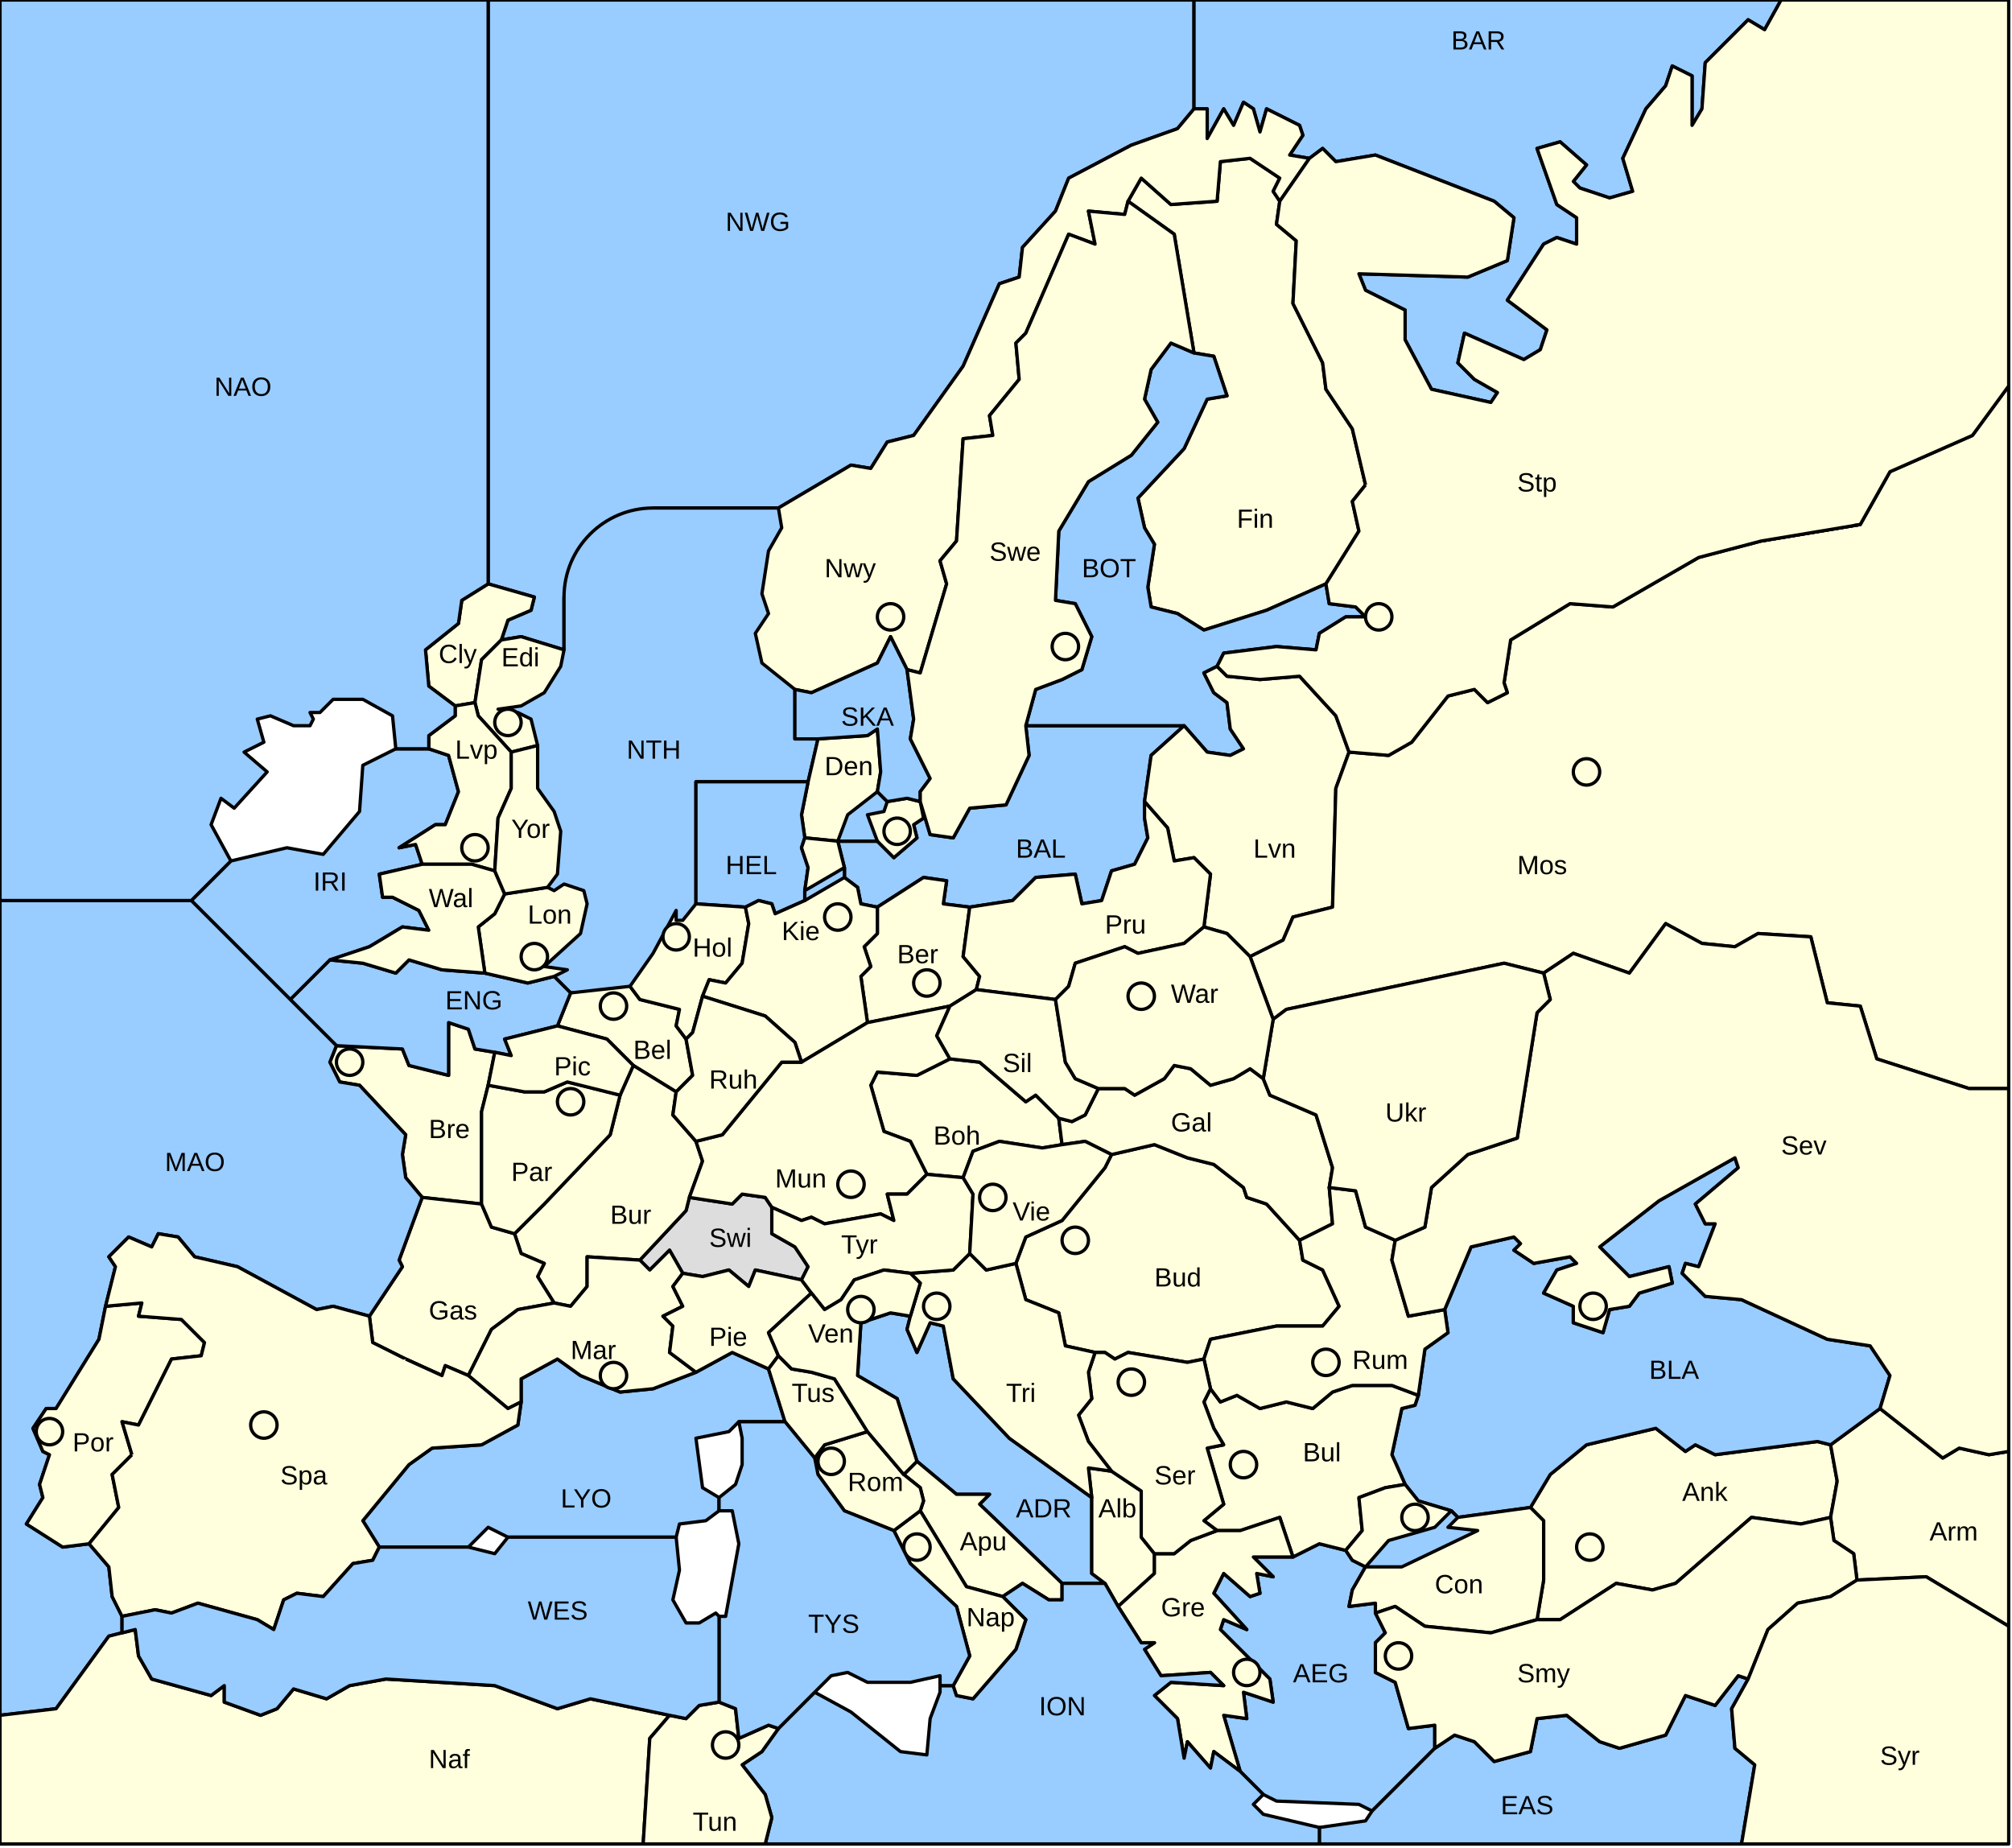
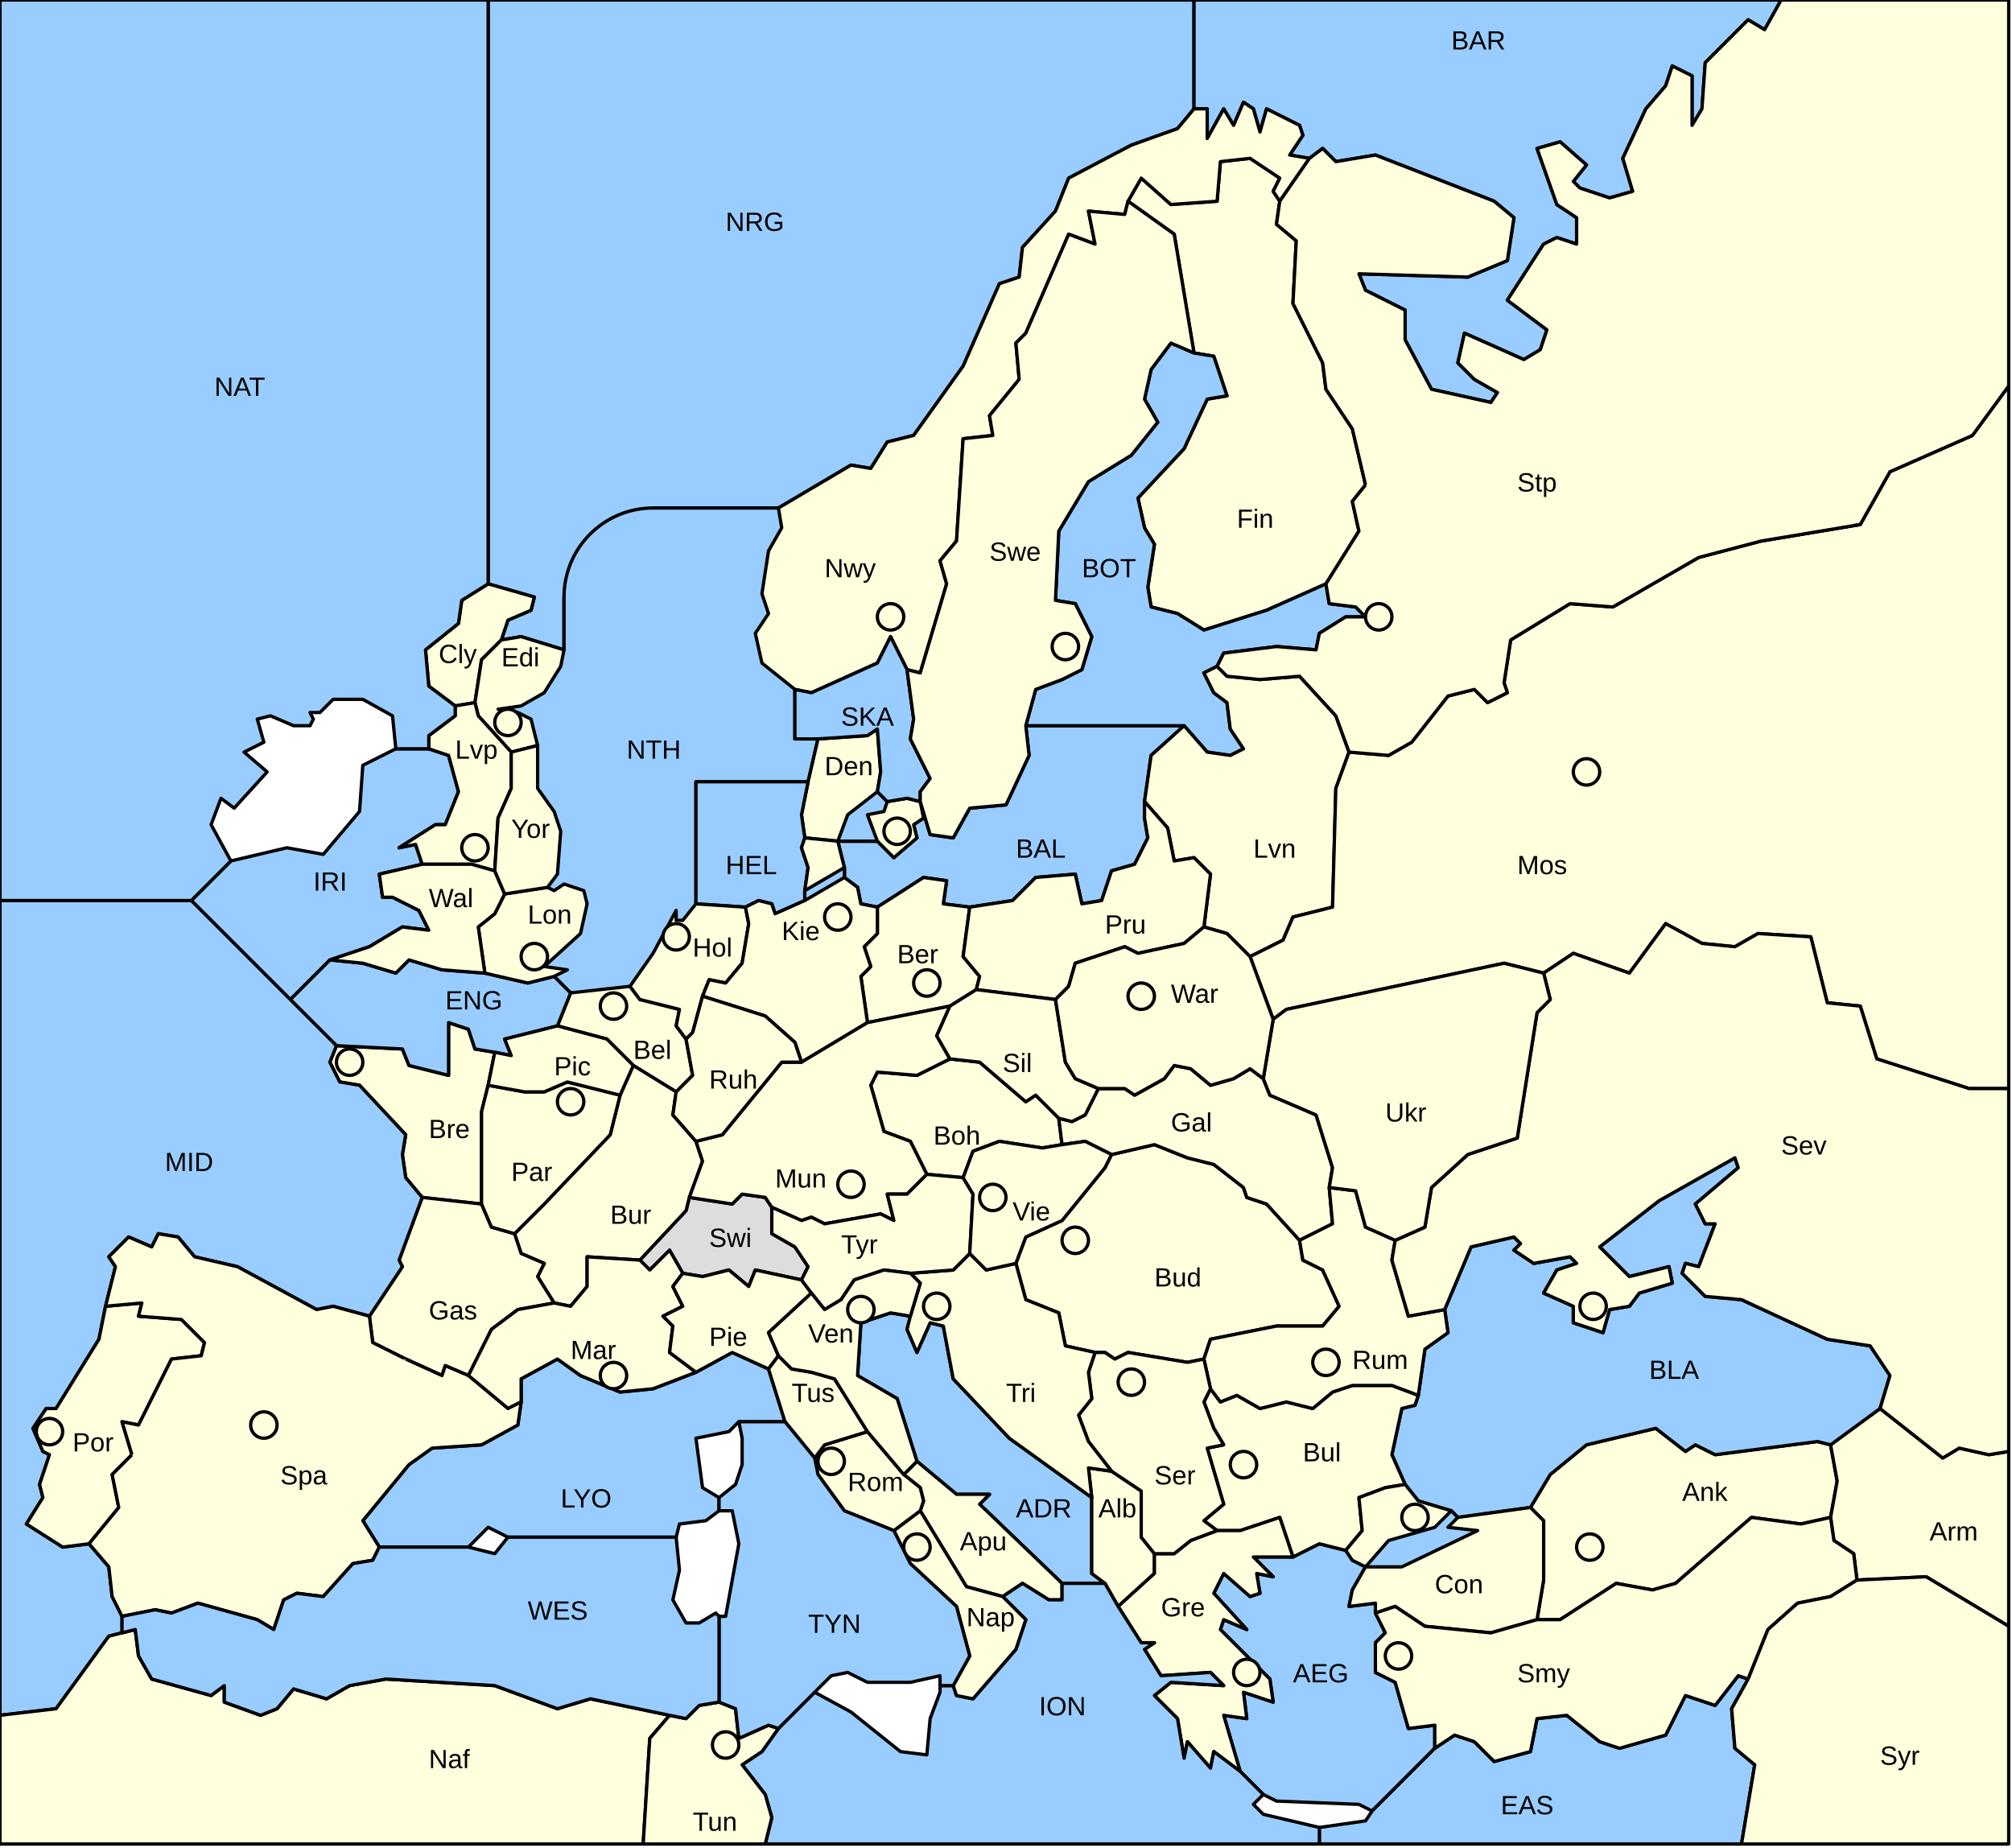
<svg xmlns="http://www.w3.org/2000/svg" xmlns:xlink="http://www.w3.org/1999/xlink" id="mapSvgTag" viewBox="0 0 610 560">
  <defs>
    <style type="text/css">

    .l, .Unowned {fill:#FFFFDD; stroke:black; stroke-linejoin:round}
    .w           {fill:#99CCFF; stroke:black; stroke-linejoin:round}
    .s           {fill:#DDDDDD; stroke:black; stroke-linejoin:round}

    text        {font-family:Arial,Helvetica,sans-serif; font-size:8px}

    .austria    {fill:#FF0000; stroke:black}
    .england    {fill:#0000FF; stroke:black}
    .france     {fill:#00FFFF; stroke:black}
    .germany    {fill:#808080; stroke:black}
    .italy      {fill:#00FF00; stroke:black}
    .russia     {fill:#008000; stroke:black}
    .turkey     {fill:#FFFF00; stroke:black}

    .austria-order {stroke:#FF0000}
    .england-order {stroke:#0000FF}
    .france-order  {stroke:#00FFFF}
    .germany-order {stroke:#808080}
    .italy-order   {stroke:#00FF00}
    .russia-order  {stroke:#008000}
    .turkey-order  {stroke:#FFFF00}

    .order-border  {stroke:black; stroke-width:1.8; fill:none}

    .support           {stroke:#bbbbbb; fill:none}
    .support-arrowhead {stroke:#bbbbbb; fill:#bbbbbb}

</style>
    <marker id="attack-arrow" markerWidth="10" markerHeight="10" refX="8" refY="3" orient="auto" markerUnits="strokeWidth">
      <path d="M0,0 L0,6 L9,3 z" />
    </marker>
    <marker id="support-arrow" markerWidth="10" markerHeight="10" refX="8" refY="3" orient="auto" markerUnits="strokeWidth">
      <path d="M0,0 L0,6 L9,3 z" class="support-arrowhead" />
    </marker>
  </defs>
-   <g title="nwg">
+   <g title="nrg">
    <polygon class="w" points="362,33 357,39 343,44 324,54 320,64 310,75 309,84 303,86 292,111 277,132 269,134 264,142 258,141 236,154 198,154 171,181 171,197 158,193 152,194 154,188 161,185 162,181         148,177 148,0 362,0" />
-     <text x="220" y="70">NWG</text>
+     <text x="220" y="70">NRG</text>
  </g>
  <g title="nth">
    <path class="w" d="M171,197 L171,181 A27,27 0,0,1 198,154 L241,154 L241,224 L248,224 L245,237 L211,237 L211,301 L173,301 L165,293 L140,197Z" />
    <text x="190" y="230">NTH</text>
  </g>
  <g title="swi">
    <polygon class="s" points="209,363 208,367 194,382 197,385 203,379 207,386 213,387 221,385 227,390 229,385 243,388 245,384 241,378 234,374 234,366 232,363 225,362 222,365" />
    <text x="215" y="378">Swi</text>
  </g>
  <g title="adr">
    <polygon class="w" points="322,480 297,456 300,453 290,453 278,443 272,424 260,417 261,401 270,398 276,399 275,403 278,410 282,401 286,402 289,418 306,436 331,454 331,477 335,480" />
    <text x="308" y="460">ADR</text>
  </g>
  <g title="aeg">
    <polygon class="w" points="376,537 371,520 378,521 377,513 386,516 385,509 370,494 371,491 378,494 368,483 371,477 379,484 382,483 381,477 386,478 380,472 392,472 400,468 408,470 410,473 414,475         410,482 409,487 417,486 417,489 420,495 417,498 417,507 423,510 427,524 435,523 435,530 416,549 412,547 387,546 383,544" />
    <text x="392" y="510">AEG</text>
  </g>
  <g title="alb">
    <polygon class="l" points="331,454 331,477 335,480 339,487 350,477 350,471 346,466 346,452 337,446 330,445" />
    <text x="333" y="460">Alb</text>
  </g>
  <g title="ank">
    <polygon class="l" points="555,438 551,437 520,441 514,438 511,440 502,433 481,438 470,447 464,457 468,461 468,479 466,491 473,491 490,480 501,482 508,480 531,460 546,462 555,460 557,449" />
    <text x="510" y="455">Ank</text>
    <use xlink:href="#SC" transform="translate(482,469)" />
  </g>
  <g title="apu">
    <polygon class="l" points="304,484 310,480 318,485 322,485 322,480 297,456 300,453 290,453 278,443 274,447 279,451 280,455 279,458 293,481" />
    <text x="291" y="470">Apu</text>
  </g>
  <g title="arm">
    <polygon class="l" points="609,493 584,478 563,479 562,471 556,467 555,460 557,449 555,438 570,427 589,442 594,439 603,441 609,440" />
    <text x="585" y="467">Arm</text>
  </g>
  <g title="bal">
    <polygon class="w" points="266,255 271,260 278,254 277,250 280,248 279,243 282,253 289,254 294,245 305,244 312,229 311,220 359,220 349,229 347,243 347,248 348,254 344,262 337,264 334,273 328,274         326,265 314,266 307,273 294,275 286,274 287,267 280,266 266,275 261,274 260,269 256,266 256,263 254,255" />
    <text x="308" y="260">BAL</text>
  </g>
  <g title="bar">
    <polygon class="w" points="540 0 535,9 530,6 517,19 516,33 513,38 513,23 507,20 505,26 499,33 492,48 495,58 488,60 479,57 477,55 481,50 473,43 466,45 472,62 478,66 478,74 472,72 468,74 457,91         469,100 467,106 462,109 444,101 442,110 447,115 454,119 452,122 434,118 426,103 426,94 414,88 412,83 445,84 457,79 459,66 453,61 417,47 405,49 401,45 397,48 391,47 395,41 394,38 384,33 382,40         380,33 377,31 374,38 371,33 366,42 366,33 362,33 362,0" />
    <text x="440" y="15">BAR</text>
  </g>
  <g title="bel">
    <polygon class="l" points="191,299 194,303 206,306 205,311 208,315 210,326 205,331 192,323 184,315 169,311 173,301" />
    <text x="192" y="321">Bel</text>
    <use xlink:href="#SC" transform="translate(186,305)" />
  </g>
  <g title="ber">
    <polygon class="l" points="294,275 286,274 287,267 280,266 266,275 266,283 262,287 264,293 261,296 263,310 288,305 296,300 297,296 292,290" />
    <text x="272" y="292">Ber</text>
    <use xlink:href="#SC" transform="translate(281,298)" />
  </g>
  <g title="bla">
    <polygon class="w" points="440,458 430,455 426,450 422,441 425,427 429,426 430,423 432,409 439,404 438,397 446,378 459,375 461,377 459,379 465,383 476,381 478,383 472,385 468,392 477,396 477,401         486,404 488,397 494,396 497,392 507,389 506,384 494,387 485,378 503,364 526,351 527,354 514,365 517,371 520,371 515,384 511,383 510,386 517,393 528,394 554,406 567,408 573,417 570,427 555,438         551,437 520,441 514,438 511,440 502,433 481,438 470,447 464,457 442,460" />
    <text x="500" y="418">BLA</text>
  </g>
  <g title="boh">
    <polygon class="l" points="281,356 276,346 268,343 264,329 266,325 278,326 288,321 297,322 311,334 314,332 321,339 322,347 316,348 303,346 295,349 292,357" />
    <text x="283" y="347">Boh</text>
  </g>
  <g title="bre">
    <polygon class="l" points="150,319 144,318 142,312 136,310 136,326 124,323 122,318 102,317 100,322 103,328 109,329 123,344 122,350 123,357 128,363 146,365 146,337 148,329" />
    <text x="130" y="345">Bre</text>
    <use xlink:href="#SC" transform="translate(106,322)" />
  </g>
  <g title="bud">
    <polygon class="l" points="394,376 395,382 401,385 406,396 401,402 387,402 367,406 365,412 360,413 342,410 338,412 335,410 332,410 323,408 321,398 311,394 308,383 311,375 322,370 335,354 337,350         350,347 360,351 368,353 377,360 378,363 384,365" />
    <text x="350" y="390">Bud</text>
    <use xlink:href="#SC" transform="translate(326,376)" />
  </g>
  <g title="bul (ec)">
    <polyline class="l" points="413,464 412,454 420,451 426,450 422,441 425,427 429,426 430,423 422,420 410,420 404,422 398,427 390,425 382,427 375,423 370,425 367,421 365,425 368,433 371,438" />
    <text x="395" y="443">Bul</text>
  </g>
  <g title="bul (sc)">
    <polyline class="l" points="371,438 366,439 371,456 365,461 369,464 376,464 388,460 392,472 400,468 408,470 413,464 412,454" />
    <use xlink:href="#SC" transform="translate(377,444)" />
  </g>
  <g title="bur">
    <polygon class="l" points="192,323 205,331 204,338 211,346 213,352 209,363 208,367 194,382 178,381 178,390 173,396 168,395 163,387 165,383 158,380 156,374 165,365 185,344 188,332" />
    <text x="185" y="371">Bur</text>
  </g>
  <g title="cly">
    <polygon class="l" points="138,214 130,208 129,197 139,189 140,182 148,177 162,181 161,185 154,188 152,194 146,200 144,213" />
    <text x="133" y="201">Cly</text>
  </g>
  <g title="con">
    <polygon class="l" points="408,470 410,473 414,475 410,482 409,487 417,486 417,489 423,487 432,493 452,495 466,491 468,479 468,461 464,457 442,460 440,458 430,455 426,450 420,451 412,454 413,464" />
    <polygon class="w" points="414,475 421,467 435,463 440,458 442,460 439,463 448,464 425,475" />
    <text x="435" y="483">Con</text>
    <use xlink:href="#SC" transform="translate(429,460)" />
  </g>
  <g title="den">
    <polygon class="l" points="279,243 275,242 269,243 266,240 267,234 266,221 263,223 248,224 245,237 243,247 244,254 254,255 266,255 271,260 278,254 277,250 280,248 " />
    <polygon class="w" points="269,243 268,246 263,247 266,255 254,255 257,247 266,240" />
    <text x="250" y="235">Den</text>
    <use xlink:href="#SC" transform="translate(272,252)" />
  </g>
  <g title="eas">
    <polygon class="w" points="435,530 441,526 447,528 453,534 464,531 466,521 475,520 485,528 491,530 505,526 511,514 520,517 527,508 530,509 525,518 526,530 532,535 528,559 400,559 400,554 414,552 416,549" />
    <text x="455" y="550">EAS</text>
  </g>
  <g title="edi">
    <polygon class="l" points="152,194 158,193 171,197 170,202 165,210 158,214 151,215 157,216 161,218 163,226 155,228 145,217 144,213 146,200" />
    <text x="152" y="202">Edi</text>
    <use xlink:href="#SC" transform="translate(154,219)" />
  </g>
  <g title="eng">
    <polygon class="w" points="173,301 169,311 153,315 155,320 150,319 144,318 142,312 136,310 136,326 124,323 122,318 102,317 88,303 100,291 110,292 120,295 124,291 134,294 147,295 160,298 168,296" />
    <text x="135" y="306">ENG</text>
  </g>
  <g title="fin">
    <polygon class="l" points="362,107 368,108 372,120 366,121 359,136 345,151 347,160 350,165 348,178 349,184 357,186 365,191 384,185 402,177 412,161 410,152 414,147 410,130 402,118 401,110 392,92         393,73 387,68 388,61 386,58 388,54 379,48 370,49 369,61 355,62 346,54 342,61 356,71" />
    <text x="375" y="160">Fin</text>
  </g>
  <g title="gal">
    <polygon class="l" points="333,330 341,330 344,332 353,327 356,323 361,324 367,329 374,327 379,324 383,327 385,332 399,338 404,354 403,360 404,371 394,376 384,365 378,363 377,360 368,353 360,351         350,347 337,350 329,346 322,347 321,339 322,347 321,339 325,340 329,338" />
    <text x="355" y="343">Gal</text>
  </g>
  <g title="gas">
    <polygon class="l" points="128,363 121,382 122,384 112,399 113,407 123,412 134,417 135,414 142,417 149,403 157,397 168,395 163,387 165,383 158,380 156,374 149,372 146,365" />
    <text x="130" y="400">Gas</text>
  </g>
  <g title="gre">
    <polygon class="l" points="339,487 346,498 350,498 347,500 352,508 367,507 371,511 355,510 350,514 357,521 359,533 360,528 367,536 368,531 376,537 371,520 378,521 377,513 386,516 385,509 370,494         371,491 378,494 368,483 371,477 379,484 382,483 381,477 386,478 380,472 392,472 388,460 376,464 369,464 361,467 356,471 350,471 350,477" />
    <text x="352" y="490">Gre</text>
    <use xlink:href="#SC" transform="translate(378,507)" />
  </g>
  <g title="lyo">
    <polygon class="w" points="115,469 110,461 124,444 131,439 146,438 157,432 158,425 158,418 169,412 176,417 188,422 198,421 211,416 222,410 233,415 238,431 224,431 221,434 211,436 213,451 218,454         218,458 214,461 206,462 205,466 154,466 148,463 142,469" />
    <text x="170" y="457">LYO</text>
  </g>
  <g title="bot">
    <polygon class="w" points="311,220 314,209 322,206 328,203 331,193 326,183 320,182 321,161 330,146 343,138 351,128 347,121 349,112 355,104 362,107 368,108 372,120 366,121 359,136 345,151 347,160         350,165 348,178 349,184 357,186 365,191 384,185 402,177 403,183 411,184 414,187 408,187 400,192 399,197 387,196 371,198 369,202 365,204 368,210 372,213 373,221 377,227 373,229 366,228 359,220" />
    <text x="328" y="175">BOT</text>
  </g>
  <g title="hel">
    <polygon class="w" points="245,237 243,247 244,254 243,257 245,263 244,270 244,273 235,277 234,274 230,273 226,275 211,274 211,237" />
    <text x="220" y="265">HEL</text>
  </g>
  <g title="hol">
    <polygon class="l" points="226,275 227,280 225,292 220,298 215,297 213,302 210,313 208,315 205,311 206,306 194,303 191,299 198,289 205,276 205,279 207,279 211,274" />
    <text x="210" y="290">Hol</text>
    <use xlink:href="#SC" transform="translate(205,284)" />
  </g>
  <g title="ion">
    <polygon class="w" points="289,511 290,514 295,515 308,500 311,491 304,484 310,480 318,485 322,485 322,480 335,480 339,487 346,498 350,498 347,500 352,508 367,507 371,511 355,510 350,514 357,521         359,533 360,528 367,536 368,531 376,537 383,544 380,547 383,550 400,554 400,559 232,559 234,551 232,544 225,535 231,531 236,524 247,513 258,519 273,531 281,532 282,521 285,513 285,511" />
    <text x="315" y="520">ION</text>
  </g>
  <g title="iri">
    <polygon class="w" points="100,291 112,287 122,281 130,282 127,276 119,272 116,272 115,265 128,262 126,256 121,257 132,250 135,250 139,240 136,229 130,227 120,227 110,232 109,246 98,259 87,257         70,261 58,273 88,303" />
    <text x="95" y="270">IRI</text>
  </g>
  <g title="kie">
    <polygon class="l" points="244,254 243,257 245,263 244,270 244,273 235,277 234,274 230,273 226,275 227,280 225,292 220,298 215,297 213,302 232,308 241,316 243,322 263,310 261,296 264,293         262,287 266,283 266,275 261,274 260,269 256,266 256,263 254,255" />
    <polygon class="w" points="244,270 244,273 256,266 256,263 " />
    <text x="237" y="285">Kie</text>
    <use xlink:href="#SC" transform="translate(254,278)" />
  </g>
  <g title="lvp">
    <polygon class="l" points="128,262 126,256 121,257 132,250 135,250 139,240 136,229 130,227 130,223 138,217 138,214 144,213 145,217 155,228 155,239 151,248 150,264 143,262" />
    <text x="138" y="230">Lvp</text>
    <use xlink:href="#SC" transform="translate(144,257)" />
  </g>
  <g title="lvn">
    <polygon class="l" points="369,202 365,204 368,210 372,213 373,221 377,227 373,229 366,228 359,220 349,229 347,243 354,251 356,261 362,260 367,265 365,281 372,283 379,290 389,285 392,278         404,275 405,239 409,228 405,217 394,205 382,206 372,205" />
    <text x="380" y="260">Lvn</text>
  </g>
  <g title="lon">
    <polygon class="l" points="166,269 168,270 171,268 177,270 178,274 176,283 165,293 172,294 168,296 160,298 147,295 145,281 150,277 153,271" />
    <text x="160" y="280">Lon</text>
    <use xlink:href="#SC" transform="translate(162,290)" />
  </g>
  <g title="mar">
    <polygon class="l" points="142,417 149,403 157,397 168,395 173,396 178,390 178,381 194,382 197,385 203,379 207,386 204,390 207,396 201,399 204,402 203,410 211,416 198,421 188,422 176,417         169,412 158,418 158,425 154,427" />
    <text x="173" y="412">Mar</text>
    <use xlink:href="#SC" transform="translate(186,417)" />
  </g>
-   <g title="mao">
+   <g title="mid">
    <polygon class="w" points="102,317 100,322 103,328 109,329 123,344 122,350 123,357 128,363 121,382 122,384 112,399 101,396 96,397 72,384 59,381 54,375 48,374 46,378 39,375 33,381 35,384 32,396         30,406 17,427 14,427 10,433 13,440 15,441 12,450 13,454 8,462 19,469 27,468 33,475 34,484 37,490 37,495 33,496 17,518 0,520 0,273 58,273" />
-     <text x="50" y="355">MAO</text>
+     <text x="50" y="355">MID</text>
  </g>
  <g title="mos">
    <polygon class="l" points="609,117 598,132 573,143 564,159 534,164 515,169 489,184 476,183 458,194 456,207 457,210 451,213 447,209 439,211 428,225 421,229 409,228 405,239 404,275 392,278         389,285 379,290 386,309 390,306 456,292 468,295 477,289 494,295 505,280 516,286 526,287 533,283 549,284 554,304 564,305 569,321 597,330 609,330" />
    <text x="460" y="265">Mos</text>
    <use xlink:href="#SC" transform="translate(481,234)" />
  </g>
  <g title="mun">
    <polygon class="l" points="234,366 243,370 246,369 250,371 267,368 271,370 269,362 275,362 281,356 276,346 268,343 264,329 266,325 278,326 288,321 284,314 288,305 263,310 243,322 237,322         219,344 211,346 213,352 209,363 222,365 225,362 232,363" />
    <text x="235" y="360">Mun</text>
    <use xlink:href="#SC" transform="translate(258,359)" />
  </g>
  <g title="nap">
    <polygon class="l" points="271,464 276,474 290,487 294,502 289,511 290,514 295,515 308,500 311,491 304,484 293,481 279,458" />
    <text x="293" y="493">Nap</text>
    <use xlink:href="#SC" transform="translate(278,469)" />
  </g>
-   <g title="nao">
+   <g title="nat">
    <polygon class="w" points="70,261 64,250 67,242 71,245 81,234 74,228 80,225 78,218 82,217 89,220 94,220 95,218 94,216 97,216 101,212 110,212 119,217 120,227 130,227 130,223 138,217 138,214         130,208 129,197 139,189 140,182 148,177 148,0 0,0 0,273 58,273" />
-     <text x="65" y="120">NAO</text>
+     <text x="65" y="120">NAT</text>
  </g>
  <g title="naf">
    <polygon class="l" points="203,520 179,515 169,518 150,511 117,509 106,511 99,515 89,512 84,518 79,520 68,516 68,511 64,514 46,509 42,502 41,494 37,495 33,496 17,518 0,520 0,559 195,559 197,527" />
    <text x="130" y="536">Naf</text>
  </g>
-   <g title="nor">
+   <g title="nwy">
    <polygon class="l" points="397,48 391,47 395,41 394,38 384,33 382,40 380,33 377,31 374,38 371,33 366,42 366,33 362,33 357,39 343,44 324,54 320,64 310,75 309,84 303,86 292,111 277,132 269,134         264,142 258,141 236,154 237,160 233,167 231,180 233,186 229,192 231,201 241,209 246,210 266,201 270,193 275,203 279,204 287,177 285,170 290,164 292,133 301,132 300,126 309,115 308,104 311,101         324,71 332,74 330,64 341,65 342,61 346,54 355,62 369,61 370,49 379,48 388,54 386,58 388,61" />
    <text x="250" y="175">Nwy</text>
    <use xlink:href="#SC" transform="translate(270,187)" />
  </g>
  <g title="par">
    <polygon class="l" points="146,365 149,372 156,374 165,365 185,344 188,332 172,328 165,331 159,331 148,329 146,337" />
    <text x="155" y="358">Par</text>
    <use xlink:href="#SC" transform="translate(173,334)" />
  </g>
  <g title="pic">
    <polygon class="l" points="169,311 153,315 155,320 150,319 148,329 159,331 165,331 172,328 188,332 192,323 184,315" />
    <text x="168" y="326">Pic</text>
  </g>
  <g title="pie">
    <polygon class="l" points="207,386 204,390 207,396 201,399 204,402 203,410 211,416 222,410 233,415 236,411 233,404 246,392 243,388 229,385 227,390 221,385 213,387" />
    <text x="215" y="408">Pie</text>
  </g>
  <g title="por">
    <polygon class="l" points="32,396 30,406 17,427 14,427 10,433 13,440 15,441 12,450 13,454 8,462 19,469 27,468 36,457 34,447 40,441 37,431 42,432 52,412 61,411 62,407 55,400 42,399 43,395" />
    <text x="22" y="440">Por</text>
    <use xlink:href="#SC" transform="translate(15,434)" />
  </g>
  <g title="pru">
    <polygon class="l" points="347,243 347,248 348,254 344,262 337,264 334,273 328,274 326,265 314,266 307,273 294,275 292,290 297,296 296,300 320,303 324,299 326,292 341,287 345,289 359,286         365,281 367,265 362,260 356,261 354,251" />
    <text x="335" y="283">Pru</text>
  </g>
  <g title="rom">
    <polygon class="l" points="247,442 248,447 256,458 271,464 279,458 280,455 279,451 274,447 263,434 250,438" />
    <text x="257" y="452">Rom</text>
    <use xlink:href="#SC" transform="translate(252,443)" />
  </g>
  <g title="ruh">
    <polygon class="l" points="213,302 210,313 208,315 210,326 205,331 204,338 211,346 219,344 237,322 243,322 241,316 232,308" />
    <text x="215" y="330">Ruh</text>
  </g>
  <g title="rum">
    <polygon class="l" points="403,360 404,371 394,376 395,382 401,385 406,396 401,402 387,402 367,406 365,412 367,421 370,425 375,423 382,427 390,425 398,427 404,422 410,420 422,420 430,423 432,409         439,404 438,397 427,399 422,382 423,376 414,372 411,361" />
    <text x="410" y="415">Rum</text>
    <use xlink:href="#SC" transform="translate(402,413)" />
  </g>
  <g title="ser">
    <polygon class="l" points="365,412 360,413 342,410 338,412 335,410 332,410 330,416 331,424 327,429 330,437 337,446 346,452 346,466 350,471 356,471 361,467 369,464 365,461 371,456 366,439 371,438         368,433 365,425 367,421" />
    <text x="350" y="450">Ser</text>
    <use xlink:href="#SC" transform="translate(343,419)" />
  </g>
  <g title="sev">
    <polygon class="l" points="438,397 446,378 459,375 461,377 459,379 465,383 476,381 478,383 472,385 468,392 477,396 477,401 486,404 488,397 494,396 497,392 507,389 506,384 494,387 485,378 503,364         526,351 527,354 514,365 517,371 520,371 515,384 511,383 510,386 517,393 528,394 554,406 567,408 573,417 570,427 589,442 594,439 603,441 609,440 609,330 597,330 569,321 564,305 554,304 549,284         533,283 526,287 516,286 505,280 494,295 477,289 468,295 470,303 466,307 460,345 445,350 434,360 432,372 423,376 422,382 427,399" />
    <text x="540" y="350">Sev</text>
    <use xlink:href="#SC" transform="translate(483,396)" />
  </g>
  <g title="sil">
    <polygon class="l" points="288,321 297,322 311,334 314,332 321,339 325,340 329,338 333,330 326,327 323,322 320,303 296,300 288,305 284,314" />
    <text x="304" y="325">Sil</text>
  </g>
  <g title="ska">
    <polygon class="w" points="241,209 246,210 266,201 270,193 275,203 277,218 276,224 282,236 279,240 279,243 275,242 269,243 266,240 267,234 266,221 263,223 248,224 241,224" />
    <text x="255" y="220">SKA</text>
  </g>
  <g title="smy">
    <polygon class="l" points="417,489 420,495 417,498 417,507 423,510 427,524 435,523 435,530 441,526 447,528 453,534 464,531 466,521 475,520 485,528 491,530 505,526 511,514 520,517 527,508 530,509         536,494 545,486 555,484 563,479 562,471 556,467 555,460 546,462 531,460 508,480 501,482 490,480 473,491 466,491 452,495 432,493 423,487" />
    <text x="460" y="510">Smy</text>
    <use xlink:href="#SC" transform="translate(424,502)" />
  </g>
  <g title="spa (nc)">
    <polyline class="l" points="134,417 123,412 113,407 112,399 101,396 96,397 72,384 59,381 54,375 48,374 46,378 39,375 33,381 35,384 32,396 43,395 42,399 55,400 62,407 61,411 52,412 42,432 37,431 40,441" />
  </g>
  <g title="spa (sc)">
    <polyline class="l" points="40,441 34,447 36,457 27,468 33,475 34,484 37,490 47,488 52,489 60,486 78,491 83,494 86,485 90,483 98,484 107,474 113,473 115,469 110,461 124,444 131,439 146,438         157,432 158,425 154,427 142,417 135,414 134,417 123,412" />
    <text x="85" y="450">Spa</text>
    <use xlink:href="#SC" transform="translate(80,432)" />
  </g>
  <g title="stp (nc)">
    <polyline class="l" points="534,164 564,159 573,143 598,132 609,117 609,0 540 0 535,9 530,6 517,19 516,33 513,38 513,23 507,20 505,26 499,33 492,48 495,58 488,60 479,57 477,55 481,50 473,43 466,45 472,62         478,66 478,74 472,72 468,74 457,91 469,100 467,106 462,109 444,101 442,110 447,115 454,119 452,122 434,118 426,103 426,94 414,88 412,83 445,84 457,79 459,66 453,61 417,47 405,49 401,45 397,48         388,61 387,68 393,73 392,92 401,110 402,118 410,130 414,147" />
    <text x="460" y="149">Stp</text>
  </g>
  <g title="stp (sc)">
    <polyline class="l" points="414,147 410,152 412,161 402,177 403,183 411,184 414,187 408,187 400,192 399,197 387,196 371,198 369,202 372,205 382,206 394,205 405,217 409,228 421,229 428,225 439,211         447,209 451,213 457,210 456,207 458,194 476,183 489,184 515,169 534,164 564,159" />
    <use xlink:href="#SC" transform="translate(418,187)" />
  </g>
  <g title="swe">
    <polygon class="l" points="275,203 277,218 276,224 282,236 279,240 279,243 282,253 289,254 294,245 305,244 312,229 311,220 314,209 322,206 328,203 331,193 326,183 320,182 321,161 330,146 343,138         351,128 347,121 349,112 355,104 362,107 356,71 342,61 341,65 330,64 332,74 324,71 311,101 308,104 309,115 300,126 301,132 292,133 290,164 285,170 287,177 279,204" />
    <text x="300" y="170">Swe</text>
    <use xlink:href="#SC" transform="translate(323,196)" />
  </g>
  <g title="syr">
    <polygon class="l" points="530,509 536,494 545,486 555,484 563,479 584,478 609,493 609,559 528,559 532,535 526,530 525,518" />
    <text x="570" y="535">Syr</text>
  </g>
  <g title="tri">
    <polygon class="l" points="276,399 275,403 278,410 282,401 286,402 289,418 306,436 331,454 330,445 337,446 330,437 327,429 331,424 330,416 332,410 323,408 321,398 311,394 308,383 299,385 294,380         289,385 276,386 279,389" />
    <text x="305" y="425">Tri</text>
    <use xlink:href="#SC" transform="translate(284,396)" />
  </g>
  <g title="tun">
    <polygon class="l" points="232,559 234,551 232,544 225,535 231,531 236,524 233,523 224,527 223,518 218,516 212,517 208,521 203,520 197,527 195,559" />
    <text x="210" y="555">Tun</text>
    <use xlink:href="#SC" transform="translate(220,529)" />
  </g>
  <g title="tus">
    <polygon class="l" points="233,415 238,431 247,442 250,438 263,434 253,418 246,416 240,415 236,411" />
    <text x="240" y="425">Tus</text>
  </g>
  <g title="tyr">
    <polygon class="l" points="234,366 243,370 246,369 250,371 267,368 271,370 269,362 275,362 281,356 292,357 295,362 294,380 289,385 276,386 268,385 259,388 255,394 250,397 246,392 243,388 245,384         241,378 234,374" />
    <text x="255" y="380">Tyr</text>
  </g>
-   <g title="tys">
+   <g title="tyn">
    <polygon class="w" points="238,431 247,442 248,447 256,458 271,464 276,474 290,487 294,502 289,511 285,511 285,508 276,510 263,510 257,507 252,508 247,513 236,524 233,523 224,527 223,518         218,516 218,490 220,490 224,468 222,458 218,458 218,454 223,450 225,444 225,436 224,431" />
-     <text x="245" y="495">TYS</text>
+     <text x="245" y="495">TYN</text>
  </g>
  <g title="ukr">
    <polygon class="l" points="383,327 385,332 399,338 404,354 403,360 411,361 414,372 423,376 432,372 434,360 445,350 460,345 466,307 470,303 468,295 456,292 390,306 386,309" />
    <text x="420" y="340">Ukr</text>
  </g>
  <g title="ven">
    <polygon class="l" points="278,443 272,424 260,417 261,401 270,398 276,399 279,389 276,386 268,385 259,388 255,394 250,397 246,392 233,404 236,411 240,415 246,416 253,418 263,434 274,447" />
    <text x="245" y="407">Ven</text>
    <use xlink:href="#SC" transform="translate(261,397)" />
  </g>
  <g title="vie">
    <polygon class="l" points="292,357 295,349 303,346 316,348 322,347 329,346 337,350 335,354 322,370 311,375 308,383 299,385 294,380 295,362" />
    <text x="307" y="370">Vie</text>
    <use xlink:href="#SC" transform="translate(301,363)" />
  </g>
  <g title="wal">
    <polygon class="l" points="100,291 112,287 122,281 130,282 127,276 119,272 116,272 115,265 128,262 143,262 150,264 153,271 150,277 145,281 147,295 134,294 124,291 120,295 110,292" />
    <text x="130" y="275">Wal</text>
  </g>
  <g title="war">
    <polygon class="l" points="333,330 326,327 323,322 320,303 324,299 326,292 341,287 345,289 359,286 365,281 372,283 379,290 386,309 383,327 379,324 374,327 367,329 361,324 356,323 353,327         344,332 341,330" />
    <text x="355" y="304">War</text>
    <use xlink:href="#SC" transform="translate(346,302)" />
  </g>
  <g title="wes">
    <polygon class="w" points="37,490 47,488 52,489 60,486 78,491 83,494 86,485 90,483 98,484 107,474 113,473 115,469 142,469 150,471 154,466 205,466 206,476 204,485 208,492 212,492 217,489 218,490         218,516 212,517 208,521 203,520 179,515 169,518 150,511 117,509 106,511 99,515 89,512 84,518 79,520 68,516 68,511 64,514 46,509 42,502 41,494 37,495" />
    <text x="160" y="491">WES</text>
  </g>
  <g title="yor">
    <polygon class="l" points="163,226 163,239 168,246 170,252 169,265 166,269 153,271 150,264 151,248 155,239 155,228" />
    <text x="155" y="254">Yor</text>
  </g>
  <defs>
    <g id="army">
      <path d="M9,-6 L2,0 M9,6 L0,0" />
      <path d="M-11,-6 v4 h17 a2,2 0,0 0 0,-4z" />
      <circle r="6" />
    </g>
    <g id="fleet">
      <polygon points="-2,-3 10,-3 -2,-13" />
      <polygon points="-12,-1 -6,5 6,5 12,-1" />
    </g>
    <g id="sc">
      <circle r="4" />
    </g>
    <use id="SC" xlink:href="#sc" class="Unowned" />
  </defs>
</svg>
